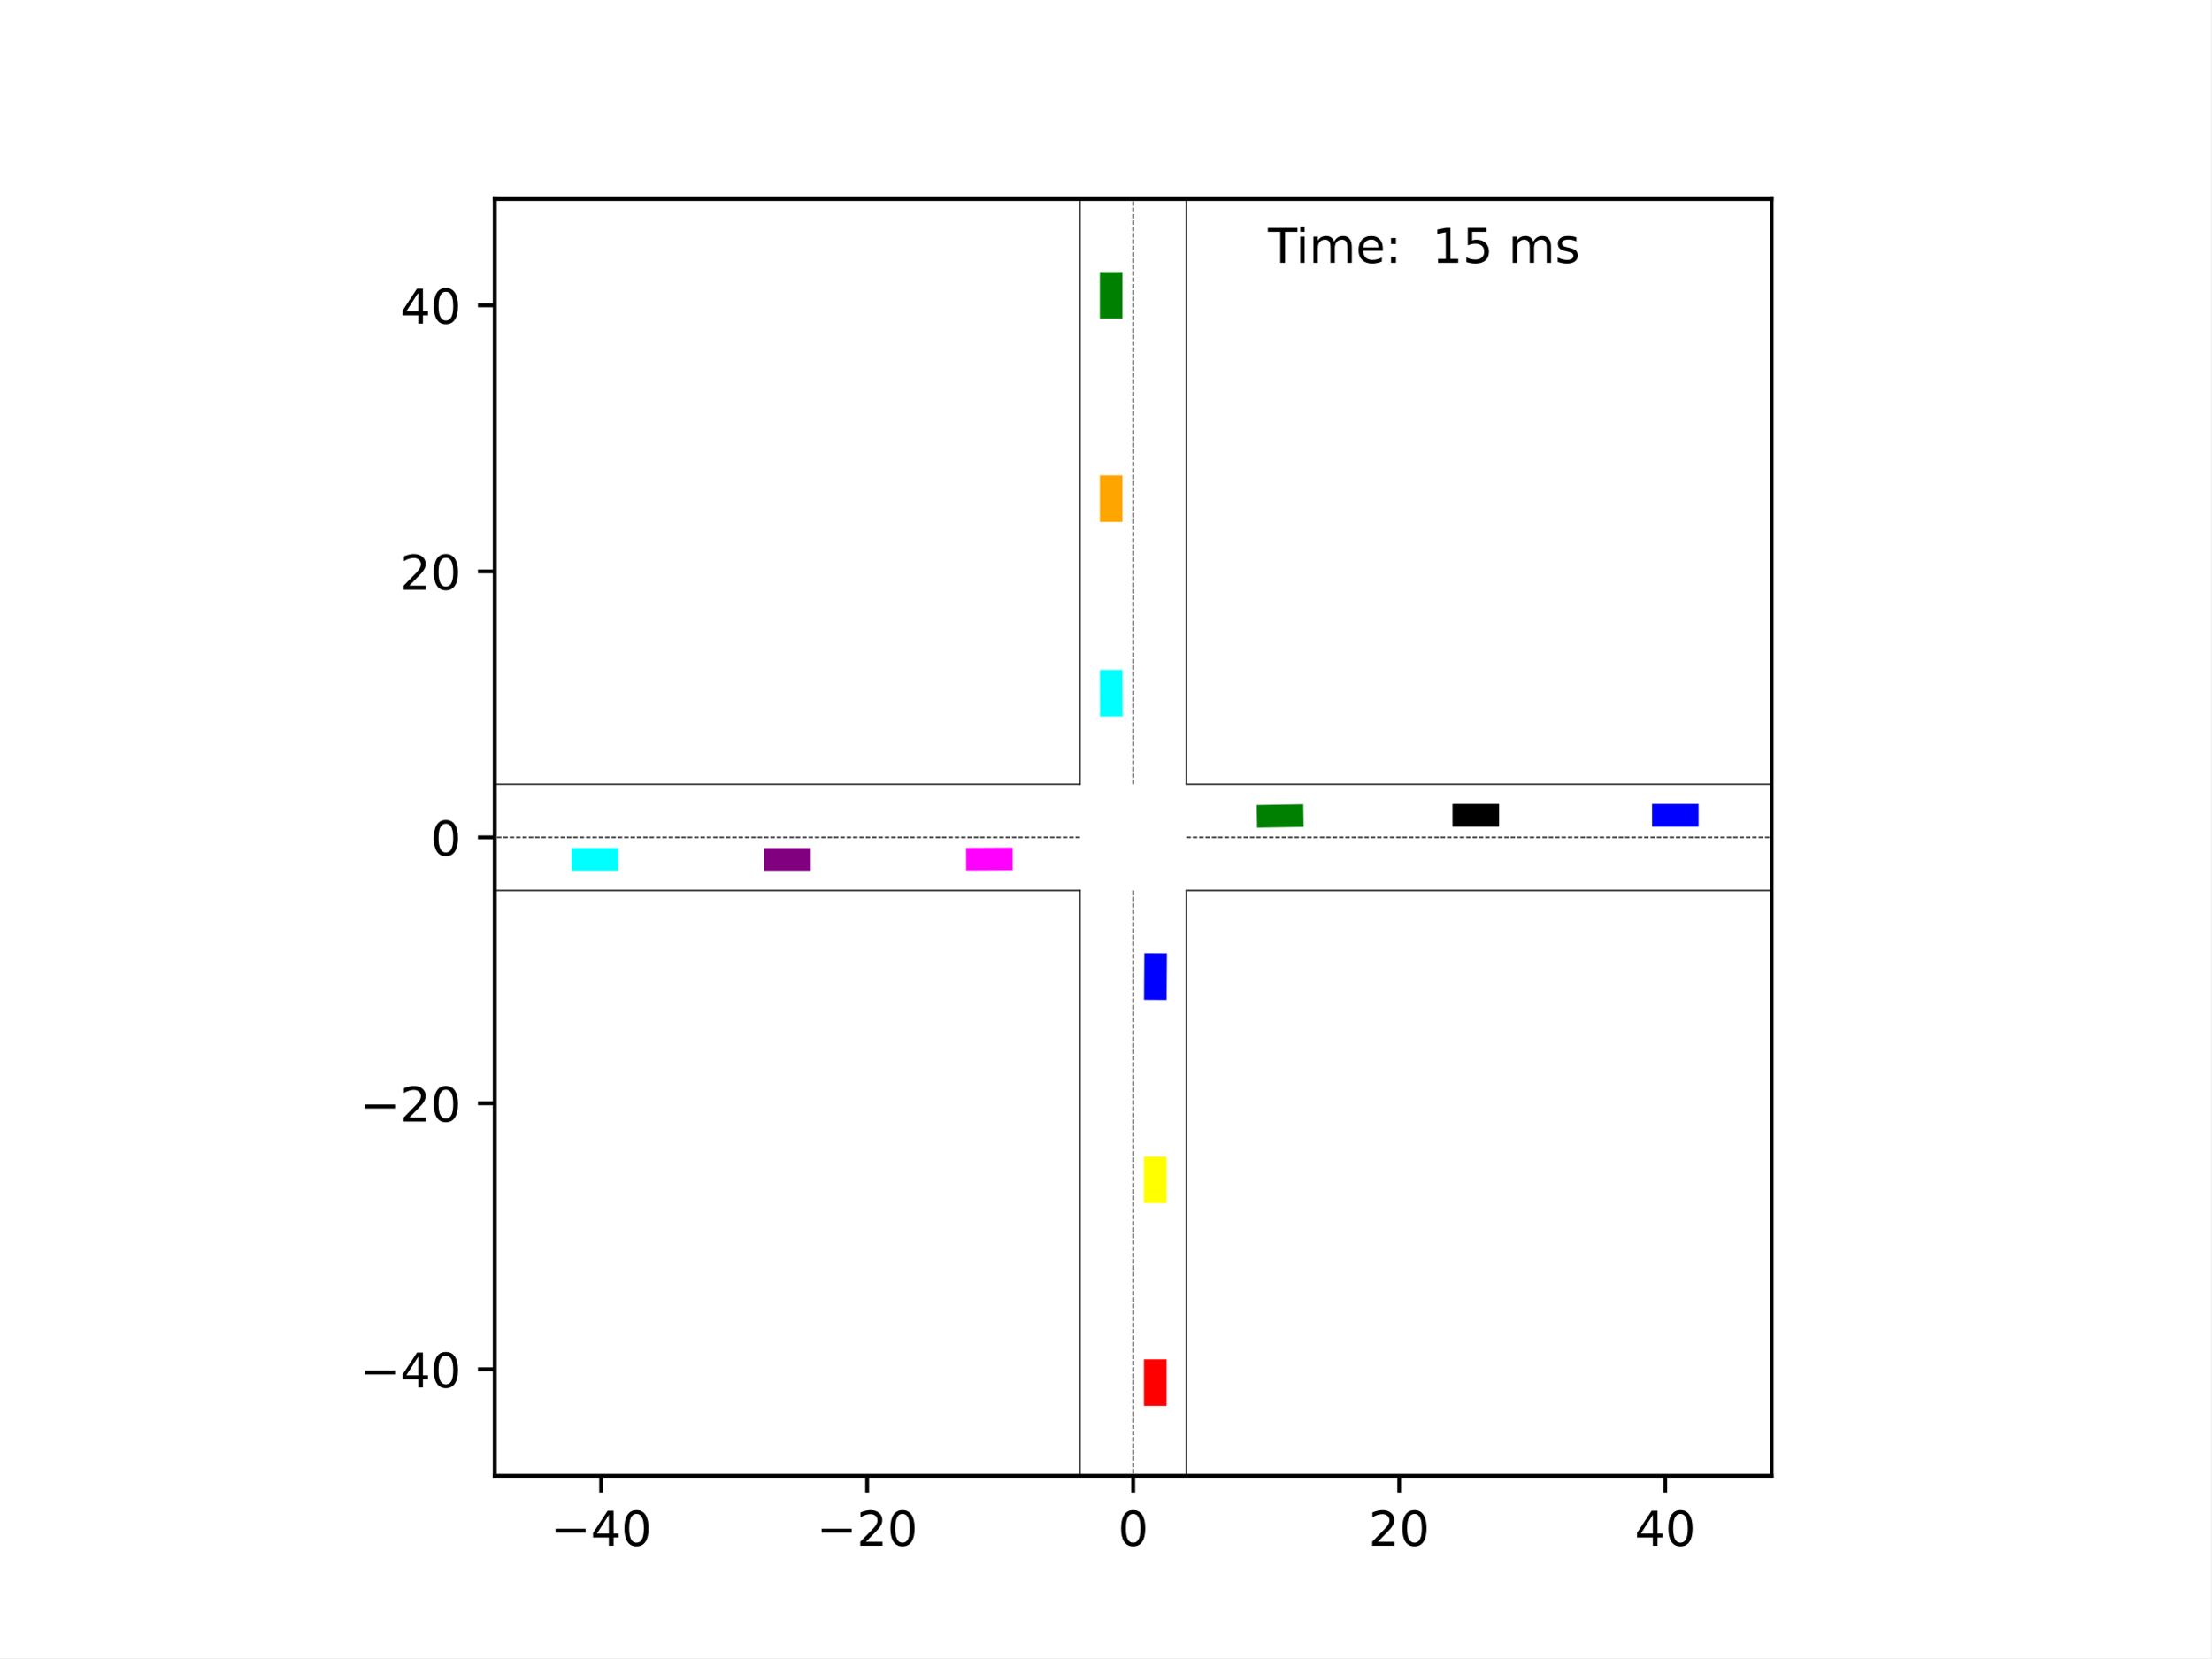
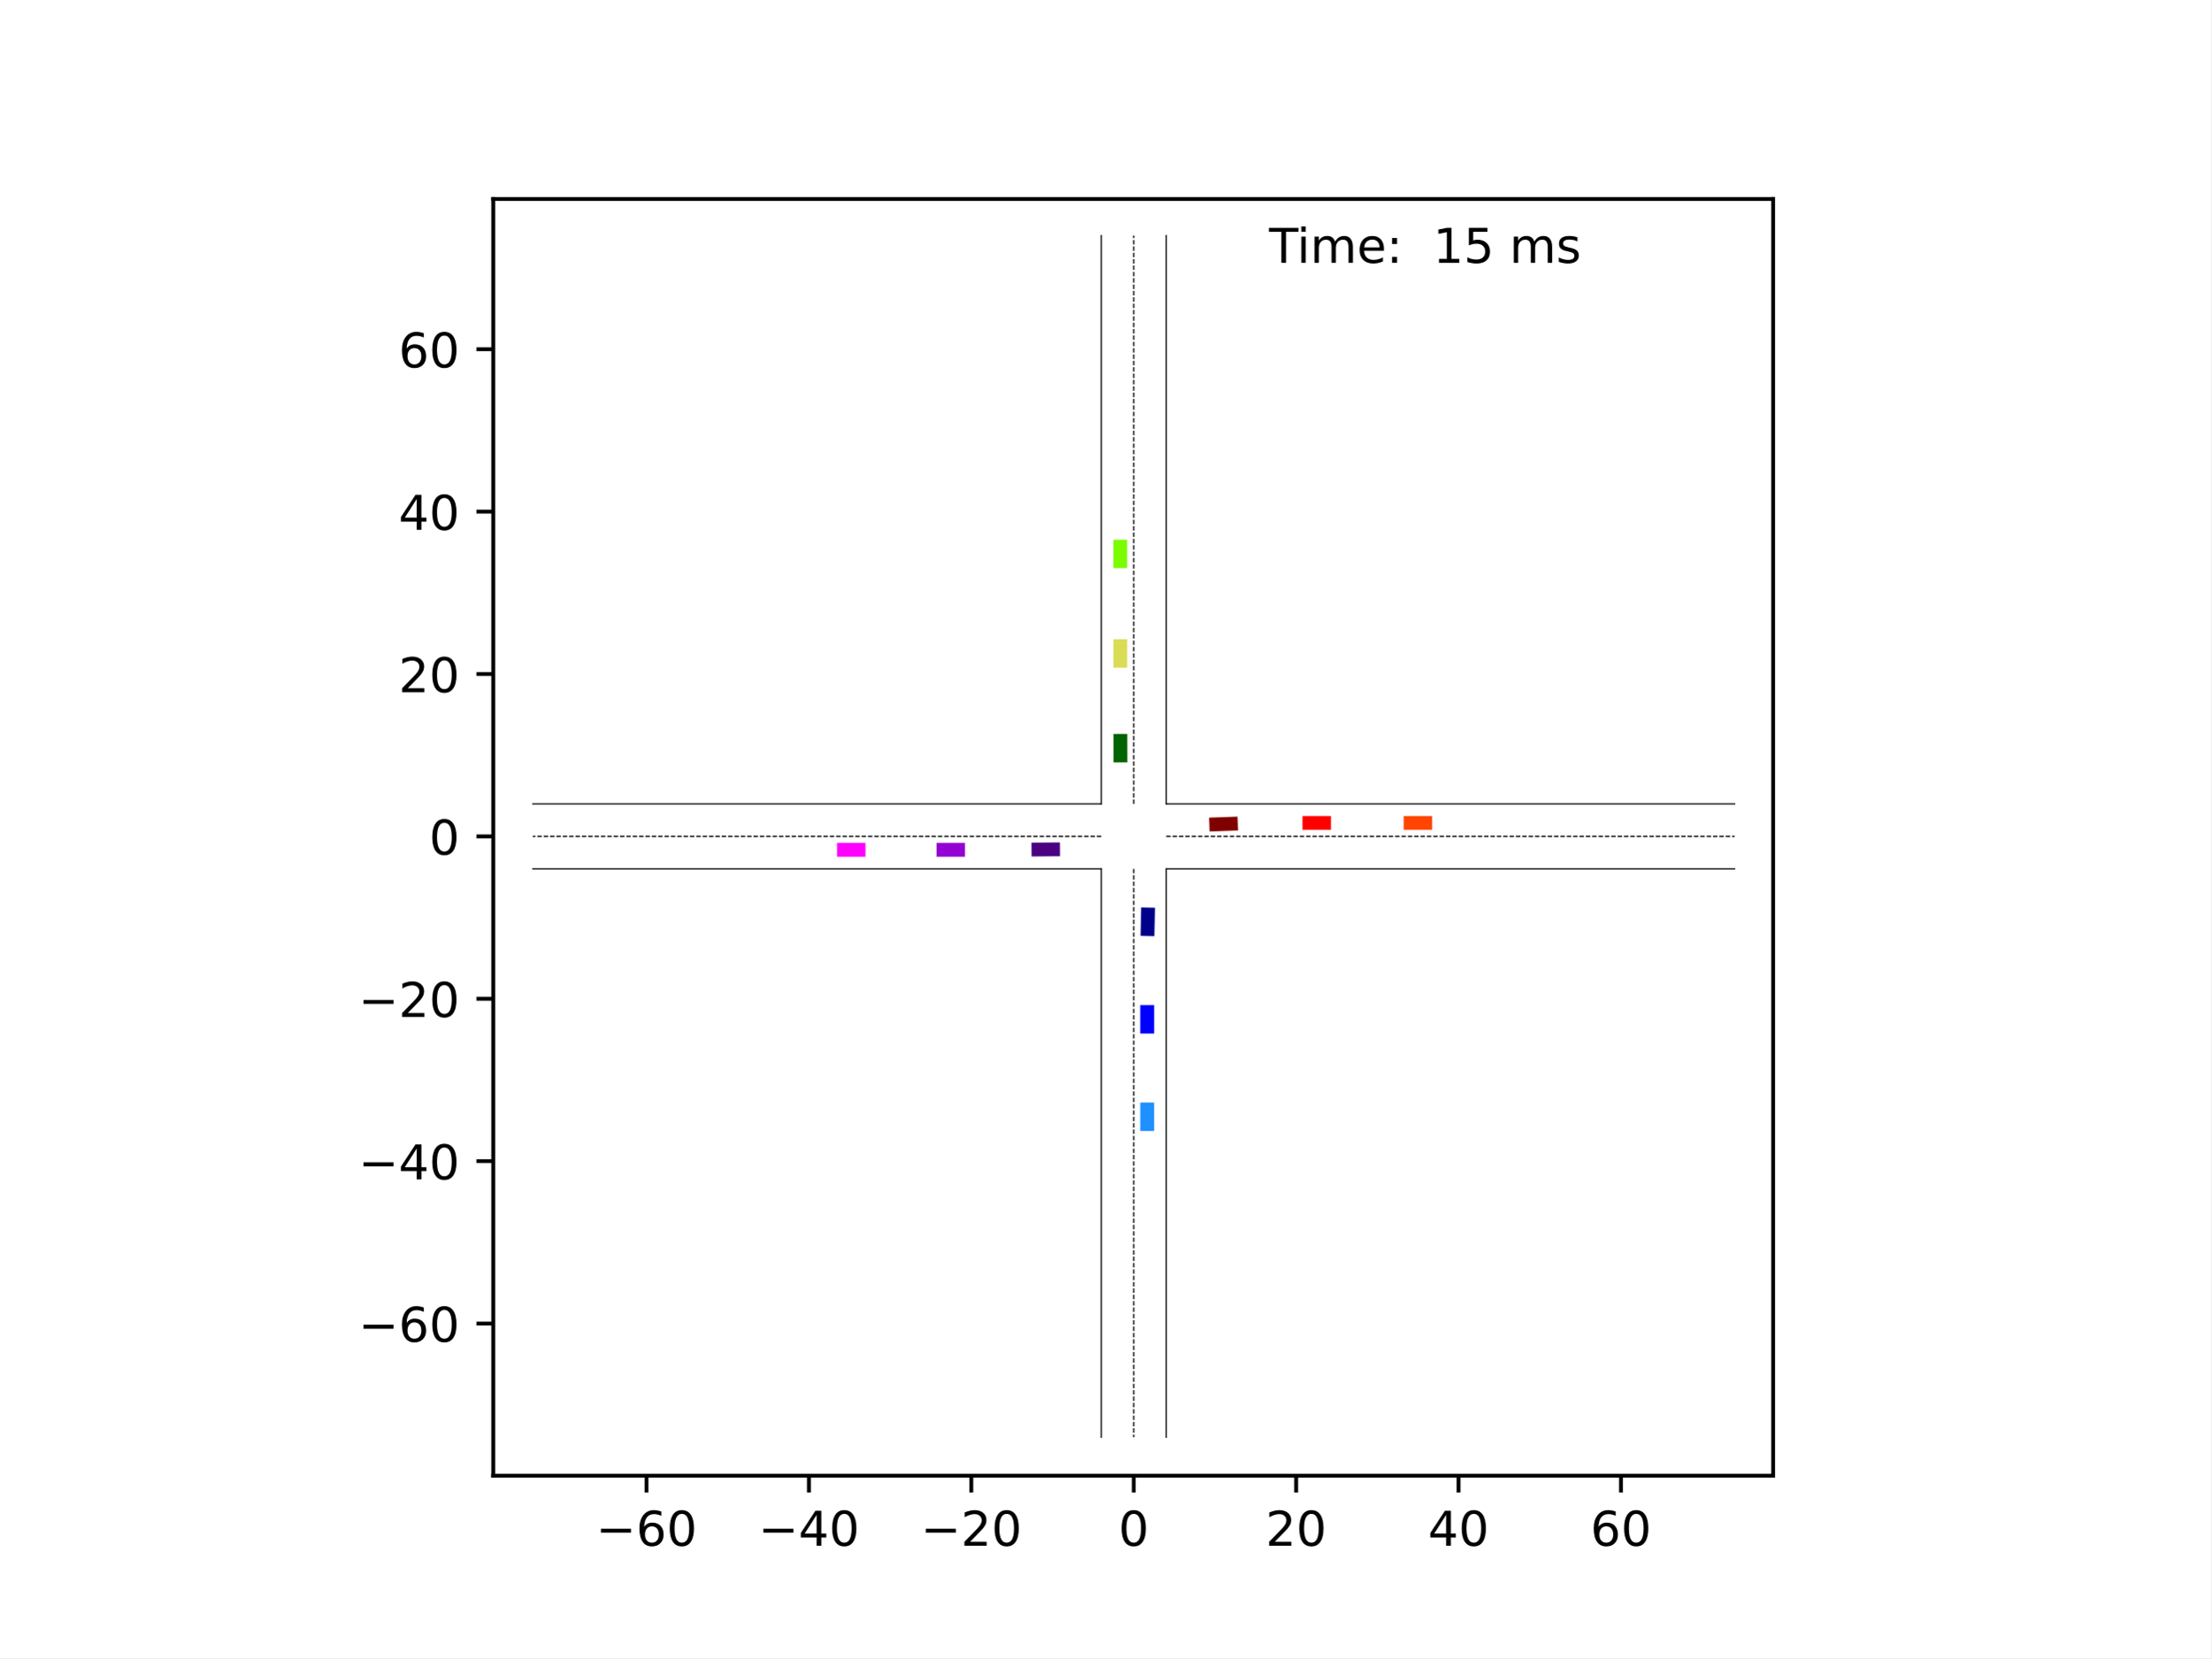
<svg xmlns="http://www.w3.org/2000/svg" xmlns:xlink="http://www.w3.org/1999/xlink" width="460.8pt" height="345.6pt" viewBox="0 0 460.8 345.6" version="1.1">
  <defs>
    <style type="text/css">*{stroke-linejoin: round; stroke-linecap: butt}</style>
  </defs>
  <g id="figure_1">
    <g id="patch_1">
      <path d="M 0 345.6  L 460.8 345.6  L 460.8 0  L 0 0  z " style="fill: #ffffff" />
    </g>
    <g id="axes_1">
      <g id="patch_2">
-         <path d="M 103.104 307.584  L 369.216 307.584  L 369.216 41.472  L 103.104 41.472  z " style="fill: #ffffff" />
+         <path d="M 102.788 307.584  L 369.532 307.584  L 369.532 41.472  L 102.788 41.472  z " style="fill: #ffffff" />
      </g>
      <g id="patch_3">
-         <path d="M 243.123 208.423  L 243.187 198.722  L 238.474 198.691  L 238.411 208.393  z " clip-path="url(#pdd53485cde)" style="fill: #0000ff" />
+         <path d="M 240.573 195.124  L 240.701 189.202  L 237.825 189.139  L 237.697 195.062  z " clip-path="url(#p3d1826aa20)" style="fill: #00008b" />
      </g>
      <g id="patch_4">
-         <path d="M 271.6 167.634  L 261.899 167.799  L 261.98 172.511  L 271.68 172.346  z " clip-path="url(#pdd53485cde)" style="fill: #008000" />
+         <path d="M 257.903 170.21  L 251.984 170.424  L 252.088 173.299  L 258.007 173.086  z " clip-path="url(#p3d1826aa20)" style="fill: #800000" />
      </g>
      <g id="patch_5">
-         <path d="M 229.219 139.633  L 229.245 149.335  L 233.957 149.322  L 233.932 139.62  z " clip-path="url(#pdd53485cde)" style="fill: #00ffff" />
+         <path d="M 232.052 152.981  L 232.07 158.904  L 234.947 158.895  L 234.929 152.972  z " clip-path="url(#p3d1826aa20)" style="fill: #006400" />
      </g>
      <g id="patch_6">
-         <path d="M 201.35 181.44  L 211.052 181.386  L 211.026 176.674  L 201.324 176.728  z " clip-path="url(#pdd53485cde)" style="fill: #ff00ff" />
+         <path d="M 214.987 178.51  L 220.91 178.464  L 220.888 175.587  L 214.964 175.633  z " clip-path="url(#p3d1826aa20)" style="fill: #4b0082" />
      </g>
      <g id="patch_7">
-         <path d="M 243.109 250.779  L 243.109 241.077  L 238.397 241.077  L 238.397 250.779  z " clip-path="url(#pdd53485cde)" style="fill: #ffff00" />
+         <path d="M 240.517 215.418  L 240.517 209.495  L 237.64 209.495  L 237.64 215.418  z " clip-path="url(#p3d1826aa20)" style="fill: #0000ff" />
      </g>
      <g id="patch_8">
-         <path d="M 312.411 167.579  L 302.709 167.579  L 302.709 172.291  L 312.411 172.291  z " clip-path="url(#pdd53485cde)" />
+         <path d="M 277.366 170.083  L 271.443 170.083  L 271.443 172.96  L 277.366 172.96  z " clip-path="url(#p3d1826aa20)" style="fill: #ff0000" />
      </g>
      <g id="patch_9">
-         <path d="M 229.211 99.072  L 229.211 108.774  L 233.923 108.774  L 233.923 99.072  z " clip-path="url(#pdd53485cde)" style="fill: #ffa500" />
+         <path d="M 232.032 133.233  L 232.032 139.157  L 234.909 139.157  L 234.909 133.233  z " clip-path="url(#p3d1826aa20)" style="fill: #dbdc56" />
      </g>
      <g id="patch_10">
-         <path d="M 159.237 181.477  L 168.939 181.477  L 168.939 176.765  L 159.237 176.765  z " clip-path="url(#pdd53485cde)" style="fill: #800080" />
+         <path d="M 195.182 178.568  L 201.105 178.568  L 201.105 175.691  L 195.182 175.691  z " clip-path="url(#p3d1826aa20)" style="fill: #9400d3" />
      </g>
      <g id="patch_11">
-         <path d="M 243.109 293.031  L 243.109 283.329  L 238.397 283.329  L 238.397 293.031  z " clip-path="url(#pdd53485cde)" style="fill: #ff0000" />
+         <path d="M 240.517 235.727  L 240.517 229.803  L 237.64 229.803  L 237.64 235.727  z " clip-path="url(#p3d1826aa20)" style="fill: #1e90ff" />
      </g>
      <g id="patch_12">
-         <path d="M 353.991 167.579  L 344.289 167.579  L 344.289 172.291  L 353.991 172.291  z " clip-path="url(#pdd53485cde)" style="fill: #0000ff" />
+         <path d="M 298.47 170.083  L 292.547 170.083  L 292.547 172.96  L 298.47 172.96  z " clip-path="url(#p3d1826aa20)" style="fill: #ff4500" />
      </g>
      <g id="patch_13">
-         <path d="M 229.211 56.697  L 229.211 66.399  L 233.923 66.399  L 233.923 56.697  z " clip-path="url(#pdd53485cde)" style="fill: #008000" />
+         <path d="M 232.032 112.494  L 232.032 118.417  L 234.909 118.417  L 234.909 112.494  z " clip-path="url(#p3d1826aa20)" style="fill: #7cfc00" />
      </g>
      <g id="patch_14">
-         <path d="M 119.124 181.477  L 128.826 181.477  L 128.826 176.765  L 119.124 176.765  z " clip-path="url(#pdd53485cde)" style="fill: #00ffff" />
+         <path d="M 174.442 178.568  L 180.366 178.568  L 180.366 175.691  L 174.442 175.691  z " clip-path="url(#p3d1826aa20)" style="fill: #ff00ff" />
      </g>
      <g id="matplotlib.axis_1">
        <g id="xtick_1">
          <g id="line2d_1">
            <defs>
-               <path id="m643e210b99" d="M 0 0  L 0 3.5  " style="stroke: #000000; stroke-width: 0.8" />
+               <path id="m16ebf93c9f" d="M 0 0  L 0 3.5  " style="stroke: #000000; stroke-width: 0.8" />
            </defs>
            <g>
-               <use xlink:href="#m643e210b99" x="125.28" y="307.584" style="stroke: #000000; stroke-width: 0.8" />
+               <use xlink:href="#m16ebf93c9f" x="134.73" y="307.584" style="stroke: #000000; stroke-width: 0.8" />
            </g>
          </g>
          <g id="text_1">
-             <g transform="translate(114.7277 322.1824) scale(0.1 -0.1)">
+             <g transform="translate(124.1775 322.1824) scale(0.1 -0.1)">
              <defs>
                <path id="DejaVuSans-2212" d="M 678 2272  L 4684 2272  L 4684 1741  L 678 1741  L 678 2272  z " transform="scale(0.015625)" />
-                 <path id="DejaVuSans-34" d="M 2419 4116  L 825 1625  L 2419 1625  L 2419 4116  z M 2253 4666  L 3047 4666  L 3047 1625  L 3713 1625  L 3713 1100  L 3047 1100  L 3047 0  L 2419 0  L 2419 1100  L 313 1100  L 313 1709  L 2253 4666  z " transform="scale(0.015625)" />
+                 <path id="DejaVuSans-36" d="M 2113 2584  Q 1688 2584 1439 2293  Q 1191 2003 1191 1497  Q 1191 994 1439 701  Q 1688 409 2113 409  Q 2538 409 2786 701  Q 3034 994 3034 1497  Q 3034 2003 2786 2293  Q 2538 2584 2113 2584  z M 3366 4563  L 3366 3988  Q 3128 4100 2886 4159  Q 2644 4219 2406 4219  Q 1781 4219 1451 3797  Q 1122 3375 1075 2522  Q 1259 2794 1537 2939  Q 1816 3084 2150 3084  Q 2853 3084 3261 2657  Q 3669 2231 3669 1497  Q 3669 778 3244 343  Q 2819 -91 2113 -91  Q 1303 -91 875 529  Q 447 1150 447 2328  Q 447 3434 972 4092  Q 1497 4750 2381 4750  Q 2619 4750 2861 4703  Q 3103 4656 3366 4563  z " transform="scale(0.015625)" />
                <path id="DejaVuSans-30" d="M 2034 4250  Q 1547 4250 1301 3770  Q 1056 3291 1056 2328  Q 1056 1369 1301 889  Q 1547 409 2034 409  Q 2525 409 2770 889  Q 3016 1369 3016 2328  Q 3016 3291 2770 3770  Q 2525 4250 2034 4250  z M 2034 4750  Q 2819 4750 3233 4129  Q 3647 3509 3647 2328  Q 3647 1150 3233 529  Q 2819 -91 2034 -91  Q 1250 -91 836 529  Q 422 1150 422 2328  Q 422 3509 836 4129  Q 1250 4750 2034 4750  z " transform="scale(0.015625)" />
              </defs>
              <use xlink:href="#DejaVuSans-2212" />
-               <use xlink:href="#DejaVuSans-34" x="83.789" />
+               <use xlink:href="#DejaVuSans-36" x="83.789" />
              <use xlink:href="#DejaVuSans-30" x="147.412" />
            </g>
          </g>
        </g>
        <g id="xtick_2">
          <g id="line2d_2">
            <g>
-               <use xlink:href="#m643e210b99" x="180.72" y="307.584" style="stroke: #000000; stroke-width: 0.8" />
+               <use xlink:href="#m16ebf93c9f" x="168.578" y="307.584" style="stroke: #000000; stroke-width: 0.8" />
            </g>
          </g>
          <g id="text_2">
-             <g transform="translate(170.1677 322.1824) scale(0.1 -0.1)">
+             <g transform="translate(158.0256 322.1824) scale(0.1 -0.1)">
+               <defs>
+                 <path id="DejaVuSans-34" d="M 2419 4116  L 825 1625  L 2419 1625  L 2419 4116  z M 2253 4666  L 3047 4666  L 3047 1625  L 3713 1625  L 3713 1100  L 3047 1100  L 3047 0  L 2419 0  L 2419 1100  L 313 1100  L 313 1709  L 2253 4666  z " transform="scale(0.015625)" />
+               </defs>
+               <use xlink:href="#DejaVuSans-2212" />
+               <use xlink:href="#DejaVuSans-34" x="83.789" />
+               <use xlink:href="#DejaVuSans-30" x="147.412" />
+             </g>
+           </g>
+         </g>
+         <g id="xtick_3">
+           <g id="line2d_3">
+             <g>
+               <use xlink:href="#m16ebf93c9f" x="202.426" y="307.584" style="stroke: #000000; stroke-width: 0.8" />
+             </g>
+           </g>
+           <g id="text_3">
+             <g transform="translate(191.8737 322.1824) scale(0.1 -0.1)">
              <defs>
                <path id="DejaVuSans-32" d="M 1228 531  L 3431 531  L 3431 0  L 469 0  L 469 531  Q 828 903 1448 1529  Q 2069 2156 2228 2338  Q 2531 2678 2651 2914  Q 2772 3150 2772 3378  Q 2772 3750 2511 3984  Q 2250 4219 1831 4219  Q 1534 4219 1204 4116  Q 875 4013 500 3803  L 500 4441  Q 881 4594 1212 4672  Q 1544 4750 1819 4750  Q 2544 4750 2975 4387  Q 3406 4025 3406 3419  Q 3406 3131 3298 2873  Q 3191 2616 2906 2266  Q 2828 2175 2409 1742  Q 1991 1309 1228 531  z " transform="scale(0.015625)" />
              </defs>
              <use xlink:href="#DejaVuSans-2212" />
              <use xlink:href="#DejaVuSans-32" x="83.789" />
              <use xlink:href="#DejaVuSans-30" x="147.412" />
            </g>
          </g>
        </g>
-         <g id="xtick_3">
-           <g id="line2d_3">
-             <g>
-               <use xlink:href="#m643e210b99" x="236.16" y="307.584" style="stroke: #000000; stroke-width: 0.8" />
-             </g>
-           </g>
-           <g id="text_3">
-             <g transform="translate(232.9787 322.1824) scale(0.1 -0.1)">
-               <use xlink:href="#DejaVuSans-30" />
-             </g>
-           </g>
-         </g>
        <g id="xtick_4">
          <g id="line2d_4">
            <g>
-               <use xlink:href="#m643e210b99" x="291.6" y="307.584" style="stroke: #000000; stroke-width: 0.8" />
+               <use xlink:href="#m16ebf93c9f" x="236.274" y="307.584" style="stroke: #000000; stroke-width: 0.8" />
            </g>
          </g>
          <g id="text_4">
-             <g transform="translate(285.2375 322.1824) scale(0.1 -0.1)">
-               <use xlink:href="#DejaVuSans-32" />
-               <use xlink:href="#DejaVuSans-30" x="63.623" />
+             <g transform="translate(233.0929 322.1824) scale(0.1 -0.1)">
+               <use xlink:href="#DejaVuSans-30" />
            </g>
          </g>
        </g>
        <g id="xtick_5">
          <g id="line2d_5">
            <g>
-               <use xlink:href="#m643e210b99" x="347.04" y="307.584" style="stroke: #000000; stroke-width: 0.8" />
+               <use xlink:href="#m16ebf93c9f" x="270.122" y="307.584" style="stroke: #000000; stroke-width: 0.8" />
            </g>
          </g>
          <g id="text_5">
-             <g transform="translate(340.6775 322.1824) scale(0.1 -0.1)">
+             <g transform="translate(263.7597 322.1824) scale(0.1 -0.1)">
+               <use xlink:href="#DejaVuSans-32" />
+               <use xlink:href="#DejaVuSans-30" x="63.623" />
+             </g>
+           </g>
+         </g>
+         <g id="xtick_6">
+           <g id="line2d_6">
+             <g>
+               <use xlink:href="#m16ebf93c9f" x="303.97" y="307.584" style="stroke: #000000; stroke-width: 0.8" />
+             </g>
+           </g>
+           <g id="text_6">
+             <g transform="translate(297.6078 322.1824) scale(0.1 -0.1)">
              <use xlink:href="#DejaVuSans-34" />
+               <use xlink:href="#DejaVuSans-30" x="63.623" />
+             </g>
+           </g>
+         </g>
+         <g id="xtick_7">
+           <g id="line2d_7">
+             <g>
+               <use xlink:href="#m16ebf93c9f" x="337.818" y="307.584" style="stroke: #000000; stroke-width: 0.8" />
+             </g>
+           </g>
+           <g id="text_7">
+             <g transform="translate(331.4559 322.1824) scale(0.1 -0.1)">
+               <use xlink:href="#DejaVuSans-36" />
              <use xlink:href="#DejaVuSans-30" x="63.623" />
            </g>
          </g>
        </g>
      </g>
      <g id="matplotlib.axis_2">
        <g id="ytick_1">
-           <g id="line2d_6">
+           <g id="line2d_8">
            <defs>
-               <path id="m401aa3b557" d="M 0 0  L -3.5 0  " style="stroke: #000000; stroke-width: 0.8" />
+               <path id="m9b35067fa6" d="M 0 0  L -3.5 0  " style="stroke: #000000; stroke-width: 0.8" />
            </defs>
            <g>
-               <use xlink:href="#m401aa3b557" x="103.104" y="285.408" style="stroke: #000000; stroke-width: 0.8" />
-             </g>
-           </g>
-           <g id="text_6">
-             <g transform="translate(74.99931 289.2072) scale(0.1 -0.1)">
+               <use xlink:href="#m9b35067fa6" x="102.788" y="275.87" style="stroke: #000000; stroke-width: 0.8" />
+             </g>
+           </g>
+           <g id="text_8">
+             <g transform="translate(74.68291 279.6692) scale(0.1 -0.1)">
+               <use xlink:href="#DejaVuSans-2212" />
+               <use xlink:href="#DejaVuSans-36" x="83.789" />
+               <use xlink:href="#DejaVuSans-30" x="147.412" />
+             </g>
+           </g>
+         </g>
+         <g id="ytick_2">
+           <g id="line2d_9">
+             <g>
+               <use xlink:href="#m9b35067fa6" x="102.788" y="242.022" style="stroke: #000000; stroke-width: 0.8" />
+             </g>
+           </g>
+           <g id="text_9">
+             <g transform="translate(74.68291 245.8211) scale(0.1 -0.1)">
              <use xlink:href="#DejaVuSans-2212" />
              <use xlink:href="#DejaVuSans-34" x="83.789" />
              <use xlink:href="#DejaVuSans-30" x="147.412" />
            </g>
          </g>
        </g>
-         <g id="ytick_2">
-           <g id="line2d_7">
-             <g>
-               <use xlink:href="#m401aa3b557" x="103.104" y="229.968" style="stroke: #000000; stroke-width: 0.8" />
-             </g>
-           </g>
-           <g id="text_7">
-             <g transform="translate(74.99931 233.7672) scale(0.1 -0.1)">
+         <g id="ytick_3">
+           <g id="line2d_10">
+             <g>
+               <use xlink:href="#m9b35067fa6" x="102.788" y="208.174" style="stroke: #000000; stroke-width: 0.8" />
+             </g>
+           </g>
+           <g id="text_10">
+             <g transform="translate(74.68291 211.973) scale(0.1 -0.1)">
              <use xlink:href="#DejaVuSans-2212" />
              <use xlink:href="#DejaVuSans-32" x="83.789" />
              <use xlink:href="#DejaVuSans-30" x="147.412" />
            </g>
          </g>
        </g>
-         <g id="ytick_3">
-           <g id="line2d_8">
-             <g>
-               <use xlink:href="#m401aa3b557" x="103.104" y="174.528" style="stroke: #000000; stroke-width: 0.8" />
-             </g>
-           </g>
-           <g id="text_8">
-             <g transform="translate(89.7415 178.3272) scale(0.1 -0.1)">
+         <g id="ytick_4">
+           <g id="line2d_11">
+             <g>
+               <use xlink:href="#m9b35067fa6" x="102.788" y="174.326" style="stroke: #000000; stroke-width: 0.8" />
+             </g>
+           </g>
+           <g id="text_11">
+             <g transform="translate(89.4251 178.1249) scale(0.1 -0.1)">
              <use xlink:href="#DejaVuSans-30" />
            </g>
          </g>
        </g>
-         <g id="ytick_4">
-           <g id="line2d_9">
-             <g>
-               <use xlink:href="#m401aa3b557" x="103.104" y="119.088" style="stroke: #000000; stroke-width: 0.8" />
-             </g>
-           </g>
-           <g id="text_9">
-             <g transform="translate(83.379 122.8872) scale(0.1 -0.1)">
+         <g id="ytick_5">
+           <g id="line2d_12">
+             <g>
+               <use xlink:href="#m9b35067fa6" x="102.788" y="140.478" style="stroke: #000000; stroke-width: 0.8" />
+             </g>
+           </g>
+           <g id="text_12">
+             <g transform="translate(83.0626 144.2769) scale(0.1 -0.1)">
              <use xlink:href="#DejaVuSans-32" />
              <use xlink:href="#DejaVuSans-30" x="63.623" />
            </g>
          </g>
        </g>
-         <g id="ytick_5">
-           <g id="line2d_10">
-             <g>
-               <use xlink:href="#m401aa3b557" x="103.104" y="63.648" style="stroke: #000000; stroke-width: 0.8" />
-             </g>
-           </g>
-           <g id="text_10">
-             <g transform="translate(83.379 67.44722) scale(0.1 -0.1)">
+         <g id="ytick_6">
+           <g id="line2d_13">
+             <g>
+               <use xlink:href="#m9b35067fa6" x="102.788" y="106.63" style="stroke: #000000; stroke-width: 0.8" />
+             </g>
+           </g>
+           <g id="text_13">
+             <g transform="translate(83.0626 110.4288) scale(0.1 -0.1)">
              <use xlink:href="#DejaVuSans-34" />
              <use xlink:href="#DejaVuSans-30" x="63.623" />
            </g>
          </g>
        </g>
-       </g>
-       <g id="line2d_11">
-         <path d="M 247.248 346.6  L 247.248 185.616  " clip-path="url(#pdd53485cde)" style="fill: none; stroke: #000000; stroke-width: 0.25; stroke-linecap: square" />
-       </g>
-       <g id="line2d_12">
-         <path d="M 247.248 185.616  L 413.568 185.616  " clip-path="url(#pdd53485cde)" style="fill: none; stroke: #000000; stroke-width: 0.25; stroke-linecap: square" />
-       </g>
-       <g id="line2d_13">
-         <path d="M 413.568 163.44  L 247.248 163.44  " clip-path="url(#pdd53485cde)" style="fill: none; stroke: #000000; stroke-width: 0.25; stroke-linecap: square" />
-       </g>
-       <g id="line2d_14">
-         <path d="M 247.248 163.44  L 247.248 -1  " clip-path="url(#pdd53485cde)" style="fill: none; stroke: #000000; stroke-width: 0.25; stroke-linecap: square" />
+         <g id="ytick_7">
+           <g id="line2d_14">
+             <g>
+               <use xlink:href="#m9b35067fa6" x="102.788" y="72.781" style="stroke: #000000; stroke-width: 0.8" />
+             </g>
+           </g>
+           <g id="text_14">
+             <g transform="translate(83.0626 76.5807) scale(0.1 -0.1)">
+               <use xlink:href="#DejaVuSans-36" />
+               <use xlink:href="#DejaVuSans-30" x="63.623" />
+             </g>
+           </g>
+         </g>
      </g>
      <g id="line2d_15">
-         <path d="M 225.072 -1  L 225.072 163.44  " clip-path="url(#pdd53485cde)" style="fill: none; stroke: #000000; stroke-width: 0.25; stroke-linecap: square" />
+         <path d="M 243.044 299.564  L 243.044 181.095  " clip-path="url(#p3d1826aa20)" style="fill: none; stroke: #000000; stroke-width: 0.25; stroke-linecap: square" />
      </g>
      <g id="line2d_16">
-         <path d="M 225.072 163.44  L 58.752 163.44  " clip-path="url(#pdd53485cde)" style="fill: none; stroke: #000000; stroke-width: 0.25; stroke-linecap: square" />
+         <path d="M 243.044 181.095  L 361.512 181.095  " clip-path="url(#p3d1826aa20)" style="fill: none; stroke: #000000; stroke-width: 0.25; stroke-linecap: square" />
      </g>
      <g id="line2d_17">
-         <path d="M 58.752 185.616  L 225.072 185.616  " clip-path="url(#pdd53485cde)" style="fill: none; stroke: #000000; stroke-width: 0.25; stroke-linecap: square" />
+         <path d="M 361.512 167.556  L 243.044 167.556  " clip-path="url(#p3d1826aa20)" style="fill: none; stroke: #000000; stroke-width: 0.25; stroke-linecap: square" />
      </g>
      <g id="line2d_18">
-         <path d="M 225.072 185.616  L 225.072 346.6  " clip-path="url(#pdd53485cde)" style="fill: none; stroke: #000000; stroke-width: 0.25; stroke-linecap: square" />
+         <path d="M 243.044 167.556  L 243.044 49.088  " clip-path="url(#p3d1826aa20)" style="fill: none; stroke: #000000; stroke-width: 0.25; stroke-linecap: square" />
      </g>
      <g id="line2d_19">
-         <path d="M 247.248 174.528  L 413.568 174.528  " clip-path="url(#pdd53485cde)" style="fill: none; stroke-dasharray: 0.925,0.4; stroke-dashoffset: 0; stroke: #000000; stroke-width: 0.25" />
+         <path d="M 229.505 49.088  L 229.505 167.556  " clip-path="url(#p3d1826aa20)" style="fill: none; stroke: #000000; stroke-width: 0.25; stroke-linecap: square" />
      </g>
      <g id="line2d_20">
-         <path d="M 236.16 163.44  L 236.16 -1  " clip-path="url(#pdd53485cde)" style="fill: none; stroke-dasharray: 0.925,0.4; stroke-dashoffset: 0; stroke: #000000; stroke-width: 0.25" />
+         <path d="M 229.505 167.556  L 111.036 167.556  " clip-path="url(#p3d1826aa20)" style="fill: none; stroke: #000000; stroke-width: 0.25; stroke-linecap: square" />
      </g>
      <g id="line2d_21">
-         <path d="M 225.072 174.528  L 58.752 174.528  " clip-path="url(#pdd53485cde)" style="fill: none; stroke-dasharray: 0.925,0.4; stroke-dashoffset: 0; stroke: #000000; stroke-width: 0.25" />
+         <path d="M 111.036 181.095  L 229.505 181.095  " clip-path="url(#p3d1826aa20)" style="fill: none; stroke: #000000; stroke-width: 0.25; stroke-linecap: square" />
      </g>
      <g id="line2d_22">
-         <path d="M 236.16 185.616  L 236.16 346.6  " clip-path="url(#pdd53485cde)" style="fill: none; stroke-dasharray: 0.925,0.4; stroke-dashoffset: 0; stroke: #000000; stroke-width: 0.25" />
+         <path d="M 229.505 181.095  L 229.505 299.564  " clip-path="url(#p3d1826aa20)" style="fill: none; stroke: #000000; stroke-width: 0.25; stroke-linecap: square" />
+       </g>
+       <g id="line2d_23">
+         <path d="M 243.044 174.326  L 361.512 174.326  " clip-path="url(#p3d1826aa20)" style="fill: none; stroke-dasharray: 0.925,0.4; stroke-dashoffset: 0; stroke: #000000; stroke-width: 0.25" />
+       </g>
+       <g id="line2d_24">
+         <path d="M 236.274 167.556  L 236.274 49.088  " clip-path="url(#p3d1826aa20)" style="fill: none; stroke-dasharray: 0.925,0.4; stroke-dashoffset: 0; stroke: #000000; stroke-width: 0.25" />
+       </g>
+       <g id="line2d_25">
+         <path d="M 229.505 174.326  L 111.036 174.326  " clip-path="url(#p3d1826aa20)" style="fill: none; stroke-dasharray: 0.925,0.4; stroke-dashoffset: 0; stroke: #000000; stroke-width: 0.25" />
+       </g>
+       <g id="line2d_26">
+         <path d="M 236.274 181.095  L 236.274 299.564  " clip-path="url(#p3d1826aa20)" style="fill: none; stroke-dasharray: 0.925,0.4; stroke-dashoffset: 0; stroke: #000000; stroke-width: 0.25" />
      </g>
      <g id="patch_15">
-         <path d="M 103.104 307.584  L 103.104 41.472  " style="fill: none; stroke: #000000; stroke-width: 0.8; stroke-linejoin: miter; stroke-linecap: square" />
+         <path d="M 102.788 307.584  L 102.788 41.472  " style="fill: none; stroke: #000000; stroke-width: 0.8; stroke-linejoin: miter; stroke-linecap: square" />
      </g>
      <g id="patch_16">
-         <path d="M 369.216 307.584  L 369.216 41.472  " style="fill: none; stroke: #000000; stroke-width: 0.8; stroke-linejoin: miter; stroke-linecap: square" />
+         <path d="M 369.532 307.584  L 369.532 41.472  " style="fill: none; stroke: #000000; stroke-width: 0.8; stroke-linejoin: miter; stroke-linecap: square" />
      </g>
      <g id="patch_17">
-         <path d="M 103.104 307.584  L 369.216 307.584  " style="fill: none; stroke: #000000; stroke-width: 0.8; stroke-linejoin: miter; stroke-linecap: square" />
+         <path d="M 102.788 307.584  L 369.532 307.584  " style="fill: none; stroke: #000000; stroke-width: 0.8; stroke-linejoin: miter; stroke-linecap: square" />
      </g>
      <g id="patch_18">
-         <path d="M 103.104 41.472  L 369.216 41.472  " style="fill: none; stroke: #000000; stroke-width: 0.8; stroke-linejoin: miter; stroke-linecap: square" />
-       </g>
-       <g id="text_11">
-         <g transform="translate(264.2539 54.7776) scale(0.1 -0.1)">
+         <path d="M 102.788 41.472  L 369.532 41.472  " style="fill: none; stroke: #000000; stroke-width: 0.8; stroke-linejoin: miter; stroke-linecap: square" />
+       </g>
+       <g id="text_15">
+         <g transform="translate(264.4754 54.7776) scale(0.1 -0.1)">
          <defs>
            <path id="DejaVuSans-54" d="M -19 4666  L 3928 4666  L 3928 4134  L 2272 4134  L 2272 0  L 1638 0  L 1638 4134  L -19 4134  L -19 4666  z " transform="scale(0.015625)" />
            <path id="DejaVuSans-69" d="M 603 3500  L 1178 3500  L 1178 0  L 603 0  L 603 3500  z M 603 4863  L 1178 4863  L 1178 4134  L 603 4134  L 603 4863  z " transform="scale(0.015625)" />
            <path id="DejaVuSans-6d" d="M 3328 2828  Q 3544 3216 3844 3400  Q 4144 3584 4550 3584  Q 5097 3584 5394 3201  Q 5691 2819 5691 2113  L 5691 0  L 5113 0  L 5113 2094  Q 5113 2597 4934 2840  Q 4756 3084 4391 3084  Q 3944 3084 3684 2787  Q 3425 2491 3425 1978  L 3425 0  L 2847 0  L 2847 2094  Q 2847 2600 2669 2842  Q 2491 3084 2119 3084  Q 1678 3084 1418 2786  Q 1159 2488 1159 1978  L 1159 0  L 581 0  L 581 3500  L 1159 3500  L 1159 2956  Q 1356 3278 1631 3431  Q 1906 3584 2284 3584  Q 2666 3584 2933 3390  Q 3200 3197 3328 2828  z " transform="scale(0.015625)" />
            <path id="DejaVuSans-65" d="M 3597 1894  L 3597 1613  L 953 1613  Q 991 1019 1311 708  Q 1631 397 2203 397  Q 2534 397 2845 478  Q 3156 559 3463 722  L 3463 178  Q 3153 47 2828 -22  Q 2503 -91 2169 -91  Q 1331 -91 842 396  Q 353 884 353 1716  Q 353 2575 817 3079  Q 1281 3584 2069 3584  Q 2775 3584 3186 3129  Q 3597 2675 3597 1894  z M 3022 2063  Q 3016 2534 2758 2815  Q 2500 3097 2075 3097  Q 1594 3097 1305 2825  Q 1016 2553 972 2059  L 3022 2063  z " transform="scale(0.015625)" />
            <path id="DejaVuSans-3a" d="M 750 794  L 1409 794  L 1409 0  L 750 0  L 750 794  z M 750 3309  L 1409 3309  L 1409 2516  L 750 2516  L 750 3309  z " transform="scale(0.015625)" />
            <path id="DejaVuSans-20" transform="scale(0.015625)" />
            <path id="DejaVuSans-31" d="M 794 531  L 1825 531  L 1825 4091  L 703 3866  L 703 4441  L 1819 4666  L 2450 4666  L 2450 531  L 3481 531  L 3481 0  L 794 0  L 794 531  z " transform="scale(0.015625)" />
            <path id="DejaVuSans-35" d="M 691 4666  L 3169 4666  L 3169 4134  L 1269 4134  L 1269 2991  Q 1406 3038 1543 3061  Q 1681 3084 1819 3084  Q 2600 3084 3056 2656  Q 3513 2228 3513 1497  Q 3513 744 3044 326  Q 2575 -91 1722 -91  Q 1428 -91 1123 -41  Q 819 9 494 109  L 494 744  Q 775 591 1075 516  Q 1375 441 1709 441  Q 2250 441 2565 725  Q 2881 1009 2881 1497  Q 2881 1984 2565 2268  Q 2250 2553 1709 2553  Q 1456 2553 1204 2497  Q 953 2441 691 2322  L 691 4666  z " transform="scale(0.015625)" />
            <path id="DejaVuSans-73" d="M 2834 3397  L 2834 2853  Q 2591 2978 2328 3040  Q 2066 3103 1784 3103  Q 1356 3103 1142 2972  Q 928 2841 928 2578  Q 928 2378 1081 2264  Q 1234 2150 1697 2047  L 1894 2003  Q 2506 1872 2764 1633  Q 3022 1394 3022 966  Q 3022 478 2636 193  Q 2250 -91 1575 -91  Q 1294 -91 989 -36  Q 684 19 347 128  L 347 722  Q 666 556 975 473  Q 1284 391 1588 391  Q 1994 391 2212 530  Q 2431 669 2431 922  Q 2431 1156 2273 1281  Q 2116 1406 1581 1522  L 1381 1569  Q 847 1681 609 1914  Q 372 2147 372 2553  Q 372 3047 722 3315  Q 1072 3584 1716 3584  Q 2034 3584 2315 3537  Q 2597 3491 2834 3397  z " transform="scale(0.015625)" />
          </defs>
          <use xlink:href="#DejaVuSans-54" />
          <use xlink:href="#DejaVuSans-69" x="57.959" />
          <use xlink:href="#DejaVuSans-6d" x="85.742" />
          <use xlink:href="#DejaVuSans-65" x="183.154" />
          <use xlink:href="#DejaVuSans-3a" x="244.678" />
          <use xlink:href="#DejaVuSans-20" x="278.369" />
          <use xlink:href="#DejaVuSans-20" x="310.156" />
          <use xlink:href="#DejaVuSans-31" x="341.943" />
          <use xlink:href="#DejaVuSans-35" x="405.566" />
          <use xlink:href="#DejaVuSans-20" x="469.189" />
          <use xlink:href="#DejaVuSans-6d" x="500.977" />
          <use xlink:href="#DejaVuSans-73" x="598.389" />
        </g>
      </g>
    </g>
  </g>
  <defs>
-     <clipPath id="pdd53485cde">
-       <rect x="103.104" y="41.472" width="266.112" height="266.112" />
+     <clipPath id="p3d1826aa20">
+       <rect x="102.788" y="41.472" width="266.745" height="266.112" />
    </clipPath>
  </defs>
</svg>
